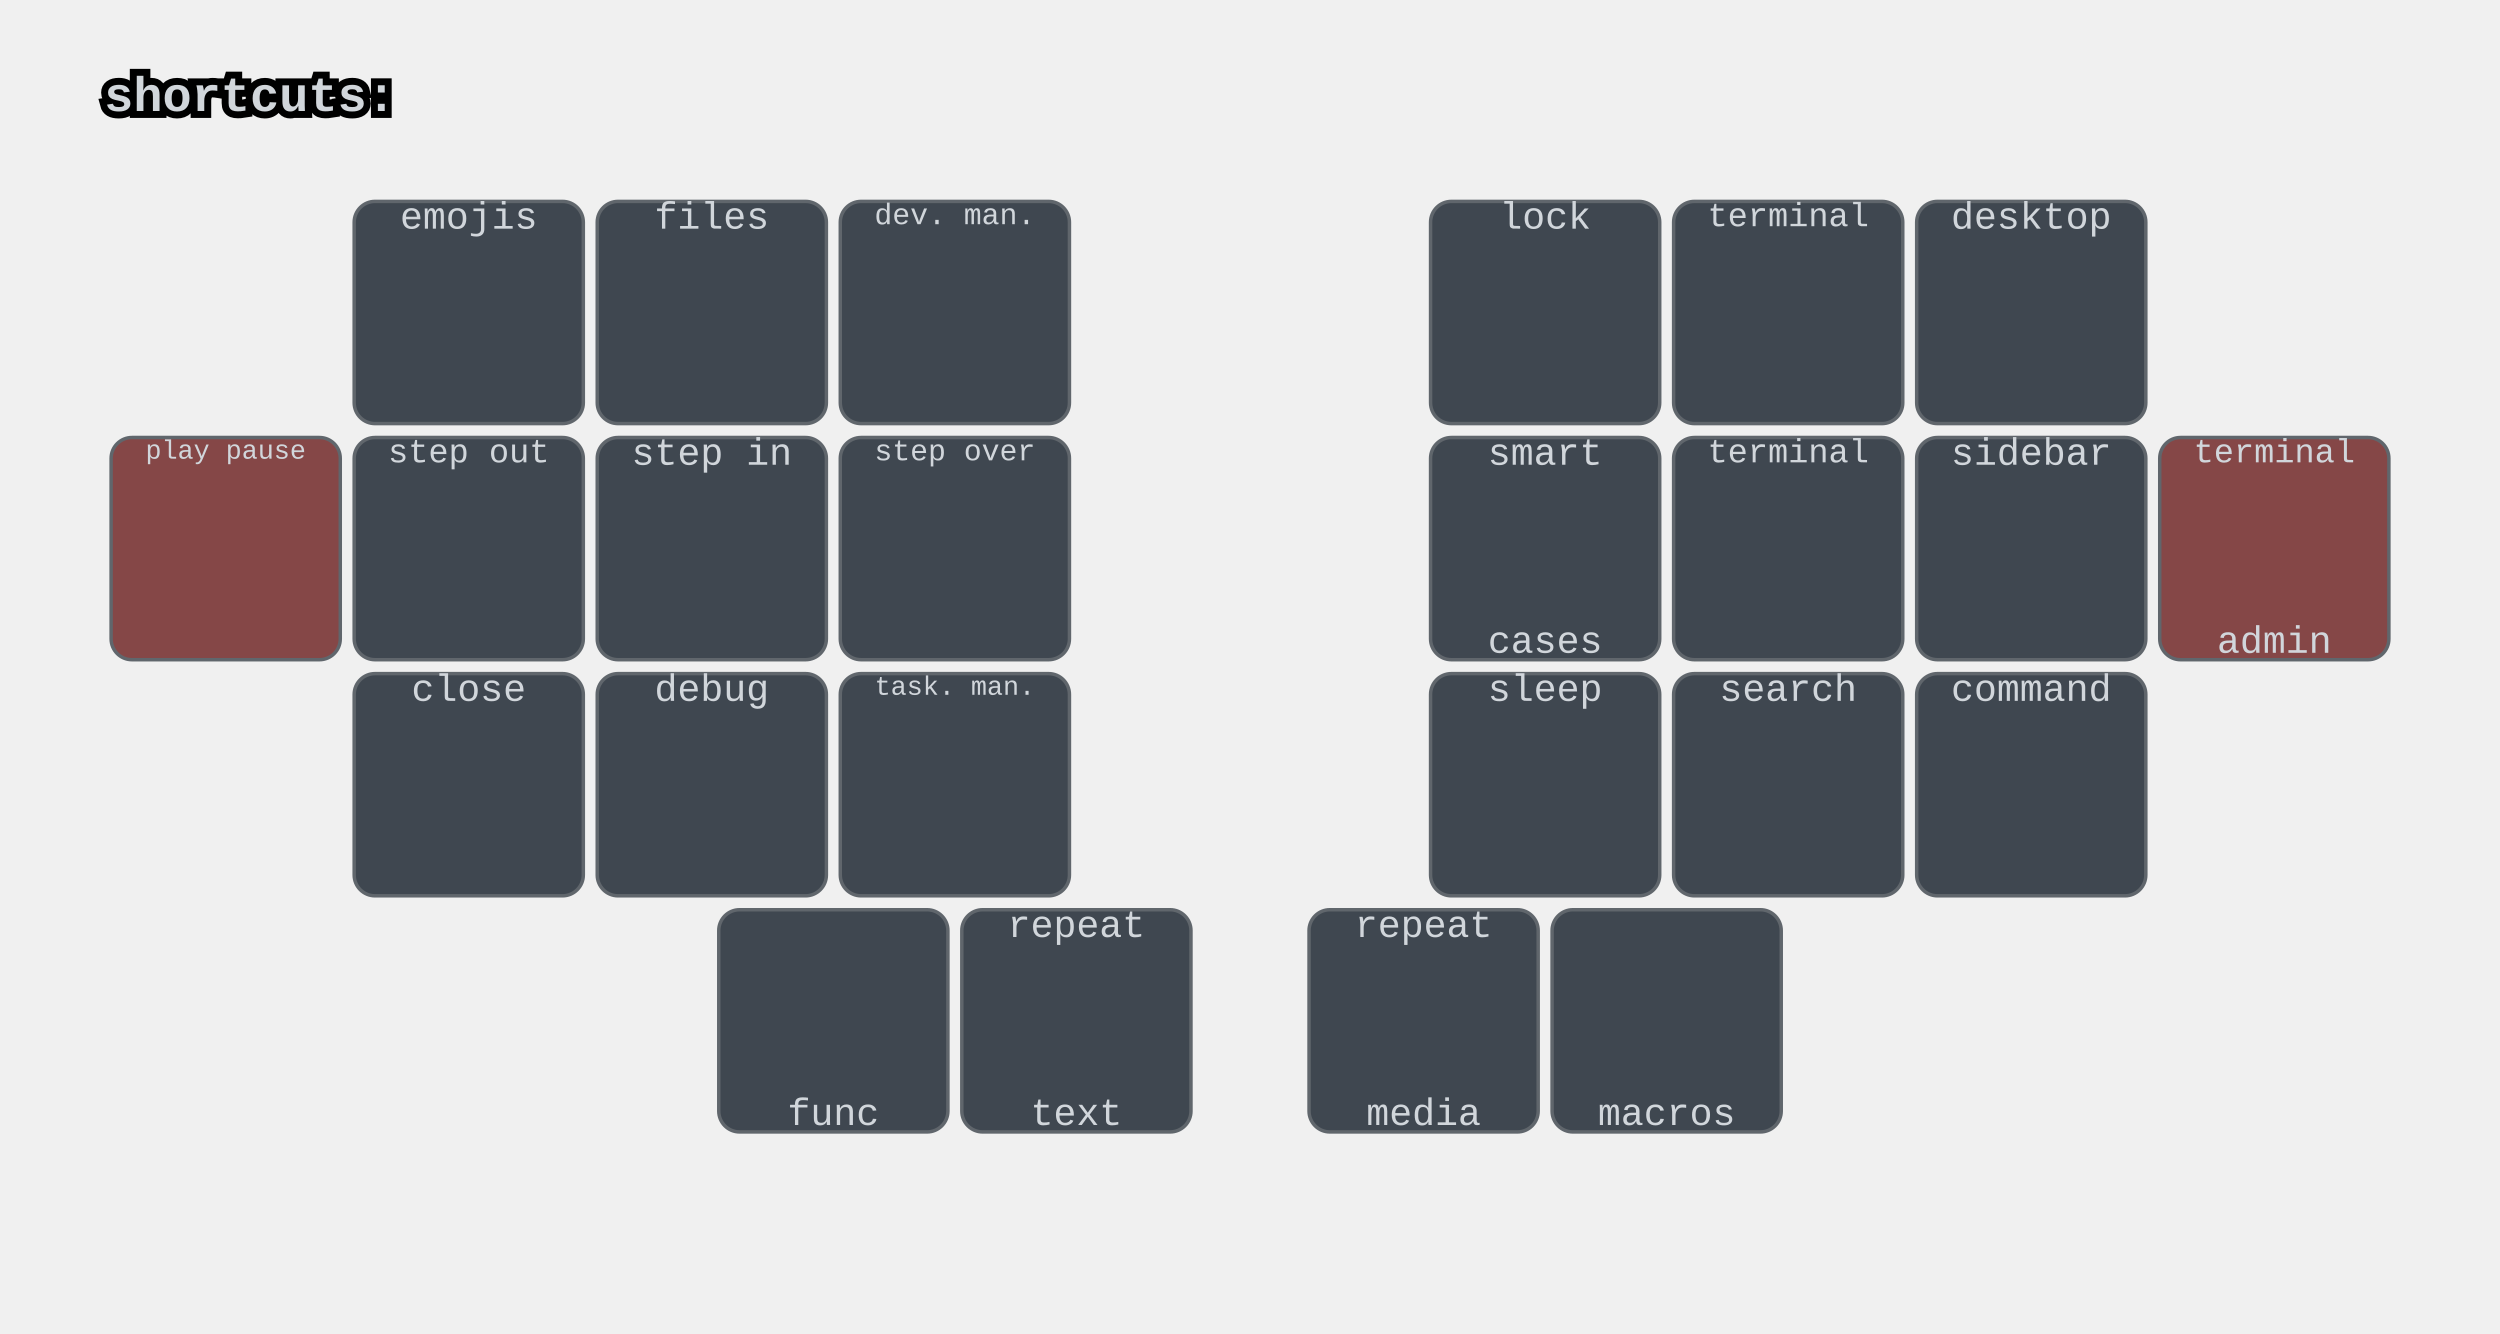
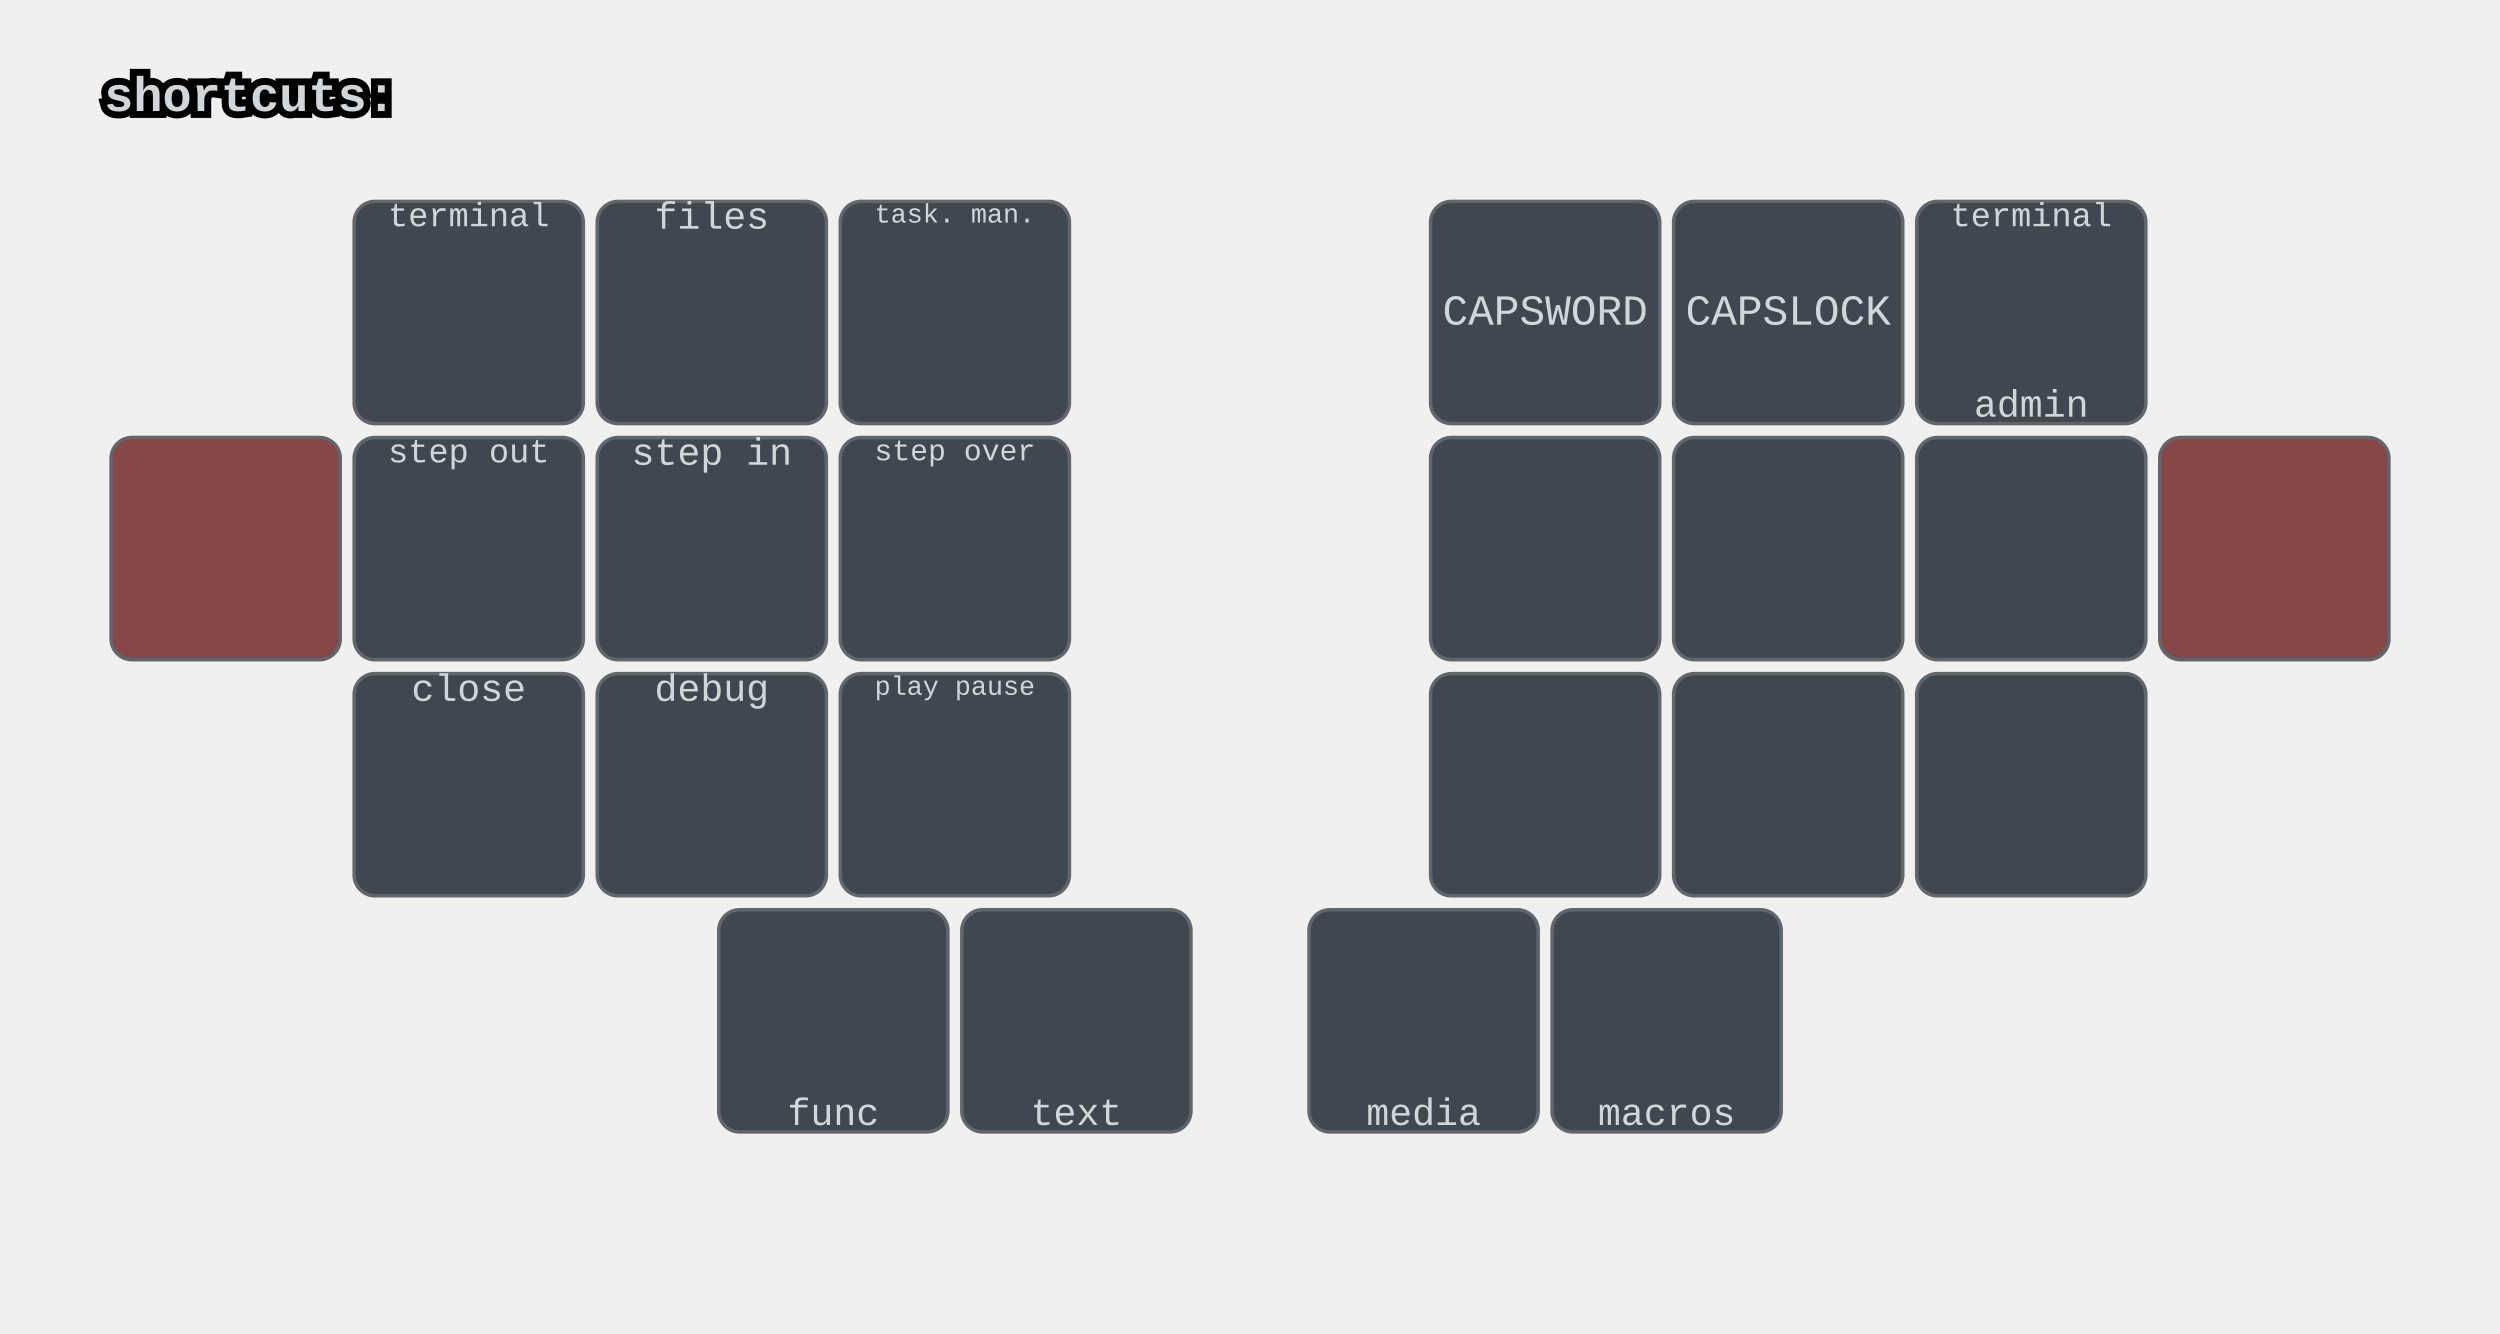
<svg xmlns="http://www.w3.org/2000/svg" xmlns:xlink="http://www.w3.org/1999/xlink" width="720" height="384" viewBox="0 0 720 384" class="keymap">
  <defs>/* start glyphs */
<svg id="mdi:apple-keyboard-command">
      <svg id="mdi-apple-keyboard-command" viewBox="0 0 24 24">
        <path d="M6,2A4,4 0 0,1 10,6V8H14V6A4,4 0 0,1 18,2A4,4 0 0,1 22,6A4,4 0 0,1 18,10H16V14H18A4,4 0 0,1 22,18A4,4 0 0,1 18,22A4,4 0 0,1 14,18V16H10V18A4,4 0 0,1 6,22A4,4 0 0,1 2,18A4,4 0 0,1 6,14H8V10H6A4,4 0 0,1 2,6A4,4 0 0,1 6,2M16,18A2,2 0 0,0 18,20A2,2 0 0,0 20,18A2,2 0 0,0 18,16H16V18M14,10H10V14H14V10M6,16A2,2 0 0,0 4,18A2,2 0 0,0 6,20A2,2 0 0,0 8,18V16H6M8,6A2,2 0 0,0 6,4A2,2 0 0,0 4,6A2,2 0 0,0 6,8H8V6M18,8A2,2 0 0,0 20,6A2,2 0 0,0 18,4A2,2 0 0,0 16,6V8H18Z" />
      </svg>
    </svg>
    <svg id="mdi:apple-keyboard-control">
      <svg id="mdi-apple-keyboard-control" viewBox="0 0 24 24">
        <path d="M19.78,11.78L18.36,13.19L12,6.83L5.64,13.19L4.22,11.78L12,4L19.78,11.78Z" />
      </svg>
    </svg>
    <svg id="mdi:apple-keyboard-option">
      <svg id="mdi-apple-keyboard-option" viewBox="0 0 24 24">
        <path d="M3,4H9.11L16.15,18H21V20H14.88L7.84,6H3V4M14,4H21V6H14V4Z" />
      </svg>
    </svg>
    <svg id="mdi:apple-keyboard-shift">
      <svg id="mdi-apple-keyboard-shift" viewBox="0 0 24 24">
        <path d="M15,18V12H17.17L12,6.83L6.83,12H9V18H15M12,4L22,14H17V20H7V14H2L12,4Z" />
      </svg>
    </svg>
    <svg id="mdi:arrow-down">
      <svg id="mdi-arrow-down" viewBox="0 0 24 24">
        <path d="M11,4H13V16L18.5,10.5L19.92,11.92L12,19.84L4.08,11.92L5.5,10.5L11,16V4Z" />
      </svg>
    </svg>
    <svg id="mdi:arrow-down-bold-outline">
      <svg id="mdi-arrow-down-bold-outline" viewBox="0 0 24 24">
        <path d="M22,11L12,21L2,11H8V3H16V11H22M12,18L17,13H14V5H10V13H7L12,18Z" />
      </svg>
    </svg>
    <svg id="mdi:arrow-left">
      <svg id="mdi-arrow-left" viewBox="0 0 24 24">
        <path d="M20,11V13H8L13.5,18.5L12.08,19.92L4.16,12L12.08,4.08L13.5,5.5L8,11H20Z" />
      </svg>
    </svg>
    <svg id="mdi:arrow-right">
      <svg id="mdi-arrow-right" viewBox="0 0 24 24">
        <path d="M4,11V13H16L10.5,18.5L11.92,19.92L19.84,12L11.92,4.08L10.5,5.5L16,11H4Z" />
      </svg>
    </svg>
    <svg id="mdi:arrow-up">
      <svg id="mdi-arrow-up" viewBox="0 0 24 24">
        <path d="M13,20H11V8L5.5,13.5L4.08,12.08L12,4.16L19.92,12.08L18.5,13.5L13,8V20Z" />
      </svg>
    </svg>
    <svg id="mdi:arrow-up-bold-outline">
      <svg id="mdi-arrow-up-bold-outline" viewBox="0 0 24 24">
        <path d="M16,13V21H8V13H2L12,3L22,13H16M7,11H10V19H14V11H17L12,6L7,11Z" />
      </svg>
    </svg>
    <svg id="mdi:backspace-outline">
      <svg id="mdi-backspace-outline" viewBox="0 0 24 24">
        <path d="M19,15.59L17.59,17L14,13.41L10.41,17L9,15.59L12.59,12L9,8.41L10.41,7L14,10.59L17.59,7L19,8.41L15.41,12L19,15.59M22,3A2,2 0 0,1 24,5V19A2,2 0 0,1 22,21H7C6.31,21 5.77,20.64 5.41,20.11L0,12L5.41,3.88C5.77,3.35 6.31,3 7,3H22M22,5H7L2.28,12L7,19H22V5Z" />
      </svg>
    </svg>
    <svg id="mdi:backspace-reverse-outline">
      <svg id="mdi-backspace-reverse-outline" viewBox="0 0 24 24">
        <path d="M5,15.59L6.41,17L10,13.41L13.59,17L15,15.59L11.41,12L15,8.41L13.59,7L10,10.59L6.41,7L5,8.41L8.59,12L5,15.59M2,3A2,2 0 0,0 0,5V19A2,2 0 0,0 2,21H17C17.69,21 18.23,20.64 18.59,20.11L24,12L18.59,3.88C18.23,3.35 17.69,3 17,3H2M2,5H17L21.72,12L17,19H2V5Z" />
      </svg>
    </svg>
    <svg id="mdi:bluetooth">
      <svg id="mdi-bluetooth" viewBox="0 0 24 24">
        <path d="M14.88,16.29L13,18.17V14.41M13,5.83L14.88,7.71L13,9.58M17.71,7.71L12,2H11V9.58L6.41,5L5,6.41L10.59,12L5,17.58L6.41,19L11,14.41V22H12L17.71,16.29L13.41,12L17.71,7.71Z" />
      </svg>
    </svg>
    <svg id="mdi:bluetooth-off">
      <svg id="mdi-bluetooth-off" viewBox="0 0 24 24">
        <path d="M13,5.83L14.88,7.71L13.28,9.31L14.69,10.72L17.71,7.7L12,2H11V7.03L13,9.03M5.41,4L4,5.41L10.59,12L5,17.59L6.41,19L11,14.41V22H12L16.29,17.71L18.59,20L20,18.59M13,18.17V14.41L14.88,16.29" />
      </svg>
    </svg>
    <svg id="mdi:bug">
      <svg id="mdi-bug" viewBox="0 0 24 24">
        <path d="M14,12H10V10H14M14,16H10V14H14M20,8H17.19C16.74,7.22 16.12,6.55 15.37,6.04L17,4.41L15.59,3L13.42,5.17C12.96,5.06 12.5,5 12,5C11.5,5 11.04,5.06 10.59,5.17L8.41,3L7,4.41L8.62,6.04C7.88,6.55 7.26,7.22 6.81,8H4V10H6.09C6.04,10.33 6,10.66 6,11V12H4V14H6V15C6,15.34 6.04,15.67 6.09,16H4V18H6.81C7.85,19.79 9.78,21 12,21C14.22,21 16.15,19.79 17.19,18H20V16H17.91C17.96,15.67 18,15.34 18,15V14H20V12H18V11C18,10.66 17.96,10.33 17.91,10H20V8Z" />
      </svg>
    </svg>
    <svg id="mdi:camera">
      <svg id="mdi-camera" viewBox="0 0 24 24">
        <path d="M4,4H7L9,2H15L17,4H20A2,2 0 0,1 22,6V18A2,2 0 0,1 20,20H4A2,2 0 0,1 2,18V6A2,2 0 0,1 4,4M12,7A5,5 0 0,0 7,12A5,5 0 0,0 12,17A5,5 0 0,0 17,12A5,5 0 0,0 12,7M12,9A3,3 0 0,1 15,12A3,3 0 0,1 12,15A3,3 0 0,1 9,12A3,3 0 0,1 12,9Z" />
      </svg>
    </svg>
    <svg id="mdi:close">
      <svg id="mdi-close" viewBox="0 0 24 24">
        <path d="M19,6.41L17.59,5L12,10.59L6.41,5L5,6.41L10.59,12L5,17.59L6.41,19L12,13.41L17.59,19L19,17.59L13.41,12L19,6.41Z" />
      </svg>
    </svg>
    <svg id="mdi:console">
      <svg id="mdi-console" viewBox="0 0 24 24">
        <path d="M20,19V7H4V19H20M20,3A2,2 0 0,1 22,5V19A2,2 0 0,1 20,21H4A2,2 0 0,1 2,19V5C2,3.89 2.9,3 4,3H20M13,17V15H18V17H13M9.58,13L5.57,9H8.4L11.7,12.3C12.09,12.69 12.09,13.33 11.7,13.72L8.42,17H5.59L9.58,13Z" />
      </svg>
    </svg>
    <svg id="mdi:debug-step-into">
      <svg id="mdi-debug-step-into" viewBox="0 0 24 24">
        <path d="M12,22A2,2 0 0,1 10,20A2,2 0 0,1 12,18A2,2 0 0,1 14,20A2,2 0 0,1 12,22M13,2V13L17.5,8.5L18.92,9.92L12,16.84L5.08,9.92L6.5,8.5L11,13V2H13Z" />
      </svg>
    </svg>
    <svg id="mdi:debug-step-out">
      <svg id="mdi-debug-step-out" viewBox="0 0 24 24">
        <path d="M12,22A2,2 0 0,1 10,20A2,2 0 0,1 12,18A2,2 0 0,1 14,20A2,2 0 0,1 12,22M13,16H11V6L6.5,10.5L5.08,9.08L12,2.16L18.92,9.08L17.5,10.5L13,6V16Z" />
      </svg>
    </svg>
    <svg id="mdi:debug-step-over">
      <svg id="mdi-debug-step-over" viewBox="0 0 24 24">
        <path d="M12,14A2,2 0 0,1 14,16A2,2 0 0,1 12,18A2,2 0 0,1 10,16A2,2 0 0,1 12,14M23.46,8.86L21.87,15.75L15,14.16L18.8,11.78C17.39,9.5 14.87,8 12,8C8.05,8 4.77,10.86 4.12,14.63L2.15,14.28C2.96,9.58 7.06,6 12,6C15.58,6 18.73,7.89 20.5,10.72L23.46,8.86Z" />
      </svg>
    </svg>
    <svg id="mdi:delete">
      <svg id="mdi-delete" viewBox="0 0 24 24">
        <path d="M19,4H15.5L14.5,3H9.5L8.5,4H5V6H19M6,19A2,2 0 0,0 8,21H16A2,2 0 0,0 18,19V7H6V19Z" />
      </svg>
    </svg>
-     <svg id="mdi:desktop-classic">
-       <svg id="mdi-desktop-classic" viewBox="0 0 24 24">
-         <path d="M6,2C4.89,2 4,2.89 4,4V12C4,13.11 4.89,14 6,14H18C19.11,14 20,13.11 20,12V4C20,2.89 19.11,2 18,2H6M6,4H18V12H6V4M4,15C2.89,15 2,15.89 2,17V20C2,21.11 2.89,22 4,22H20C21.11,22 22,21.11 22,20V17C22,15.89 21.11,15 20,15H4M8,17H20V20H8V17M9,17.75V19.25H13V17.75H9M15,17.75V19.25H19V17.75H15Z" />
-       </svg>
-     </svg>
-     <svg id="mdi:emoticon-happy-outline">
-       <svg id="mdi-emoticon-happy-outline" viewBox="0 0 24 24">
-         <path d="M20,12A8,8 0 0,0 12,4A8,8 0 0,0 4,12A8,8 0 0,0 12,20A8,8 0 0,0 20,12M22,12A10,10 0 0,1 12,22A10,10 0 0,1 2,12A10,10 0 0,1 12,2A10,10 0 0,1 22,12M10,9.5C10,10.3 9.3,11 8.5,11C7.7,11 7,10.3 7,9.5C7,8.7 7.7,8 8.5,8C9.3,8 10,8.7 10,9.5M17,9.5C17,10.3 16.3,11 15.5,11C14.7,11 14,10.3 14,9.5C14,8.7 14.7,8 15.5,8C16.3,8 17,8.7 17,9.5M12,17.23C10.25,17.23 8.71,16.5 7.81,15.42L9.23,14C9.68,14.72 10.75,15.23 12,15.23C13.25,15.23 14.32,14.72 14.77,14L16.19,15.42C15.29,16.5 13.75,17.23 12,17.23Z" />
-       </svg>
-     </svg>
    <svg id="mdi:file-tree">
      <svg id="mdi-file-tree" viewBox="0 0 24 24">
        <path d="M3,3H9V7H3V3M15,10H21V14H15V10M15,17H21V21H15V17M13,13H7V18H13V20H7L5,20V9H7V11H13V13Z" />
      </svg>
    </svg>
+     <svg id="mdi:flash">
+       <svg id="mdi-flash" viewBox="0 0 24 24">
+         <path d="M7,2V13H10V22L17,10H13L17,2H7Z" />
+       </svg>
+     </svg>
    <svg id="mdi:folder-open">
      <svg id="mdi-folder-open" viewBox="0 0 24 24">
        <path d="M19,20H4C2.89,20 2,19.1 2,18V6C2,4.89 2.89,4 4,4H10L12,6H19A2,2 0 0,1 21,8H21L4,8V18L6.14,10H23.21L20.93,18.5C20.7,19.37 19.92,20 19,20Z" />
      </svg>
    </svg>
    <svg id="mdi:format-horizontal-align-left">
      <svg id="mdi-format-horizontal-align-left" viewBox="0 0 24 24">
        <path d="M11,16V13H21V11H11V8L7,12L11,16M3,20H5V4H3V20Z" />
      </svg>
    </svg>
    <svg id="mdi:format-horizontal-align-right">
      <svg id="mdi-format-horizontal-align-right" viewBox="0 0 24 24">
        <path d="M13,8V11H3V13H13V16L17,12L13,8M19,20H21V4H19V20Z" />
      </svg>
    </svg>
-     <svg id="mdi:format-letter-case">
-       <svg id="mdi-format-letter-case" viewBox="0 0 24 24">
-         <path d="M20.06,18C20,17.83 19.91,17.54 19.86,17.11C19.19,17.81 18.38,18.16 17.45,18.16C16.62,18.16 15.93,17.92 15.4,17.45C14.87,17 14.6,16.39 14.6,15.66C14.6,14.78 14.93,14.1 15.6,13.61C16.27,13.12 17.21,12.88 18.43,12.88H19.83V12.24C19.83,11.75 19.68,11.36 19.38,11.07C19.08,10.78 18.63,10.64 18.05,10.64C17.53,10.64 17.1,10.76 16.75,11C16.4,11.25 16.23,11.54 16.23,11.89H14.77C14.77,11.46 14.92,11.05 15.22,10.65C15.5,10.25 15.93,9.94 16.44,9.71C16.95,9.5 17.5,9.36 18.13,9.36C19.11,9.36 19.87,9.6 20.42,10.09C20.97,10.58 21.26,11.25 21.28,12.11V16C21.28,16.8 21.38,17.42 21.58,17.88V18H20.06M17.66,16.88C18.11,16.88 18.54,16.77 18.95,16.56C19.35,16.35 19.65,16.07 19.83,15.73V14.16H18.7C16.93,14.16 16.04,14.63 16.04,15.57C16.04,16 16.19,16.3 16.5,16.53C16.8,16.76 17.18,16.88 17.66,16.88M5.46,13.71H9.53L7.5,8.29L5.46,13.71M6.64,6H8.36L13.07,18H11.14L10.17,15.43H4.82L3.86,18H1.93L6.64,6Z" />
-       </svg>
-     </svg>
    <svg id="mdi:keyboard-return">
      <svg id="mdi-keyboard-return" viewBox="0 0 24 24">
        <path d="M19,7V11H5.83L9.41,7.41L8,6L2,12L8,18L9.41,16.58L5.83,13H21V7H19Z" />
      </svg>
    </svg>
    <svg id="mdi:keyboard-space">
      <svg id="mdi-keyboard-space" viewBox="0 0 24 24">
        <path d="M3 15H5V19H19V15H21V19C21 20.1 20.1 21 19 21H5C3.9 21 3 20.1 3 19V15Z" />
      </svg>
    </svg>
-     <svg id="mdi:lock">
-       <svg id="mdi-lock" viewBox="0 0 24 24">
-         <path d="M12,17A2,2 0 0,0 14,15C14,13.89 13.1,13 12,13A2,2 0 0,0 10,15A2,2 0 0,0 12,17M18,8A2,2 0 0,1 20,10V20A2,2 0 0,1 18,22H6A2,2 0 0,1 4,20V10C4,8.89 4.9,8 6,8H7V6A5,5 0 0,1 12,1A5,5 0 0,1 17,6V8H18M12,3A3,3 0 0,0 9,6V8H15V6A3,3 0 0,0 12,3Z" />
-       </svg>
-     </svg>
    <svg id="mdi:microphone">
      <svg id="mdi-microphone" viewBox="0 0 24 24">
        <path d="M12,2A3,3 0 0,1 15,5V11A3,3 0 0,1 12,14A3,3 0 0,1 9,11V5A3,3 0 0,1 12,2M19,11C19,14.53 16.39,17.44 13,17.93V21H11V17.93C7.61,17.44 5,14.53 5,11H7A5,5 0 0,0 12,16A5,5 0 0,0 17,11H19Z" />
      </svg>
    </svg>
-     <svg id="mdi:microsoft-visual-studio-code">
-       <svg id="mdi-microsoft-visual-studio-code" viewBox="0 0 24 24">
-         <path d="M17,16.47V7.39L11,11.93M2.22,9.19C1.92,8.87 1.91,8.37 2.2,8.04L3.4,6.93C3.6,6.75 4.09,6.67 4.45,6.93L7.87,9.54L15.8,2.29C16.12,1.97 16.67,1.84 17.3,2.17L21.3,4.08C21.66,4.29 22,4.62 22,5.23V18.73C22,19.13 21.71,19.56 21.4,19.73L17,21.83C16.68,21.96 16.08,21.84 15.87,21.63L7.85,14.33L4.45,16.93C4.07,17.19 3.6,17.12 3.4,16.93L2.2,15.83C1.88,15.5 1.92,14.96 2.25,14.63L5.25,11.93" />
-       </svg>
-     </svg>
    <svg id="mdi:play-pause">
      <svg id="mdi-play-pause" viewBox="0 0 24 24">
        <path d="M3,5V19L11,12M13,19H16V5H13M18,5V19H21V5" />
      </svg>
    </svg>
-     <svg id="mdi:power-sleep">
-       <svg id="mdi-power-sleep" viewBox="0 0 24 24">
-         <path d="M18.73,18C15.4,21.69 9.71,22 6,18.64C2.33,15.31 2.04,9.62 5.37,5.93C6.9,4.25 9,3.2 11.27,3C7.96,6.7 8.27,12.39 12,15.71C13.63,17.19 15.78,18 18,18C18.25,18 18.5,18 18.73,18Z" />
-       </svg>
-     </svg>
    <svg id="mdi:repeat">
      <svg id="mdi-repeat" viewBox="0 0 24 24">
        <path d="M17,17H7V14L3,18L7,22V19H19V13H17M7,7H17V10L21,6L17,2V5H5V11H7V7Z" />
      </svg>
    </svg>
    <svg id="mdi:skip-backward">
      <svg id="mdi-skip-backward" viewBox="0 0 24 24">
        <path d="M20,5V19L13,12M6,5V19H4V5M13,5V19L6,12" />
      </svg>
    </svg>
    <svg id="mdi:skip-forward">
      <svg id="mdi-skip-forward" viewBox="0 0 24 24">
        <path d="M4,5V19L11,12M18,5V19H20V5M11,5V19L18,12" />
-       </svg>
-     </svg>
-     <svg id="mdi:usb-port">
-       <svg id="mdi-usb-port" viewBox="0 0 24 24">
-         <path d="M8 2C6.9 2 6 2.9 6 4V12H5V16L9 20V22H15V20L19 16V12H18V4C18 2.9 17.11 2 16 2M8 4H16V12H8M9 7V9H11V7M13 7V9H15V7Z" />
      </svg>
    </svg>
    <svg id="mdi:volume-high">
      <svg id="mdi-volume-high" viewBox="0 0 24 24">
        <path d="M14,3.23V5.29C16.89,6.15 19,8.83 19,12C19,15.17 16.89,17.84 14,18.7V20.77C18,19.86 21,16.28 21,12C21,7.72 18,4.14 14,3.23M16.5,12C16.5,10.23 15.5,8.71 14,7.97V16C15.5,15.29 16.5,13.76 16.5,12M3,9V15H7L12,20V4L7,9H3Z" />
      </svg>
    </svg>
    <svg id="mdi:volume-medium">
      <svg id="mdi-volume-medium" viewBox="0 0 24 24">
        <path d="M5,9V15H9L14,20V4L9,9M18.5,12C18.5,10.23 17.5,8.71 16,7.97V16C17.5,15.29 18.5,13.76 18.5,12Z" />
      </svg>
    </svg>
  </defs>/* end glyphs */
<style>/* inherit to force styles through use tags */
svg path {
    fill: inherit;
}

/* font and background color specifications */
svg.keymap {
    font-family: SFMono-Regular,Consolas,Liberation Mono,Menlo,monospace;
    font-size: 14px;
    font-kerning: normal;
    text-rendering: optimizeLegibility;
    fill: #24292e;
}

/* default key styling */
rect.key {
    fill: #f6f8fa;
}

rect.key, rect.combo {
    stroke: #c9cccf;
    stroke-width: 1;
}

/* default key side styling, only used is draw_key_sides is set */
rect.side {
    filter: brightness(90%);
}

/* color accent for combo boxes */
rect.combo, rect.combo-separate {
    fill: #cdf;
}

/* color accent for held keys */
rect.held, rect.combo.held {
    fill: #fdd;
}

/* color accent for ghost (optional) keys */
rect.ghost, rect.combo.ghost {
    stroke-dasharray: 4, 4;
    stroke-width: 2;
}

text {
    text-anchor: middle;
    dominant-baseline: middle;
}

/* styling for layer labels */
text.label {
    font-weight: bold;
    text-anchor: start;
    stroke: white;
    stroke-width: 4;
    paint-order: stroke;
}

/* styling for optional footer */
text.footer {
    text-anchor: end;
    dominant-baseline: auto;
    stroke: white;
    stroke-width: 4;
    paint-order: stroke;
}

/* styling for combo tap, and key non-tap label text */
text.combo, text.hold, text.shifted, text.left, text.right {
    font-size: 11px;
}

text.hold {
    text-anchor: middle;
    dominant-baseline: auto;
}

text.shifted {
    text-anchor: middle;
    dominant-baseline: hanging;
}

text.left {
    text-anchor: start;
}

text.right {
    text-anchor: end;
}

text.layer-activator {
    text-decoration: underline;
}

/* styling for hold/shifted label text in combo box */
text.combo.hold, text.combo.shifted, text.combo.left, text.combo.right {
    font-size: 8px;
}

/* lighter symbol for transparent keys */
text.trans {
    fill: #7b7e81;
}

/* styling for combo dendrons */
path.combo {
    stroke-width: 1;
    stroke: gray;
    fill: none;
}

/* Start Tabler Icons Cleanup */
/* cannot use height/width with glyphs */
.icon-tabler &gt; path {
    fill: inherit;
    stroke: inherit;
    stroke-width: 2;
}
/* hide tabler's default box */
.icon-tabler &gt; path[stroke="none"][fill="none"] {
    visibility: hidden;
}
/* End Tabler Icons Cleanup */

svg.keymap { fill: #d1d6db; }
rect.key { fill: #3f4750; }
rect.key, rect.combo { stroke: #60666c; }
rect.combo, rect.combo-separate { fill: #1f3d7a; }
rect.held, rect.combo.held { fill: #854747; }
text.label, text.footer { stroke: black; }
text.trans { fill: #7e8184; }
path.combo { stroke: #7f7f7f; }

rect.held.alternate { fill: #ffe6f2; }</style>
  <g transform="translate(30, 0)" class="layer-shortcuts">
    <text x="0" y="28" class="label" id="shortcuts">shortcuts:</text>
    <g transform="translate(0, 56)">
      <g transform="translate(105, 34)" class="key keypos-0">
        <rect rx="6" ry="6" x="-33" y="-32" width="66" height="64" class="key" />
-         <use href="#mdi:emoticon-happy-outline" xlink:href="#mdi:emoticon-happy-outline" x="-7" y="-7" height="14" width="14.0" class="key tap glyph mdi:emoticon-happy-outline" />
-         <text x="0" y="-30" class="key shifted">emojis</text>
+         <use href="#mdi:console" xlink:href="#mdi:console" x="-7" y="-7" height="14" width="14.0" class="key tap glyph mdi:console" />
+         <text x="0" y="-30" class="key shifted">
+           <tspan style="font-size: 88%">terminal</tspan>
+         </text>
      </g>
      <g transform="translate(175, 34)" class="key keypos-1">
        <rect rx="6" ry="6" x="-33" y="-32" width="66" height="64" class="key" />
        <use href="#mdi:folder-open" xlink:href="#mdi:folder-open" x="-7" y="-7" height="14" width="14.0" class="key tap glyph mdi:folder-open" />
        <text x="0" y="-30" class="key shifted">files</text>
      </g>
      <g transform="translate(245, 34)" class="key keypos-2">
        <rect rx="6" ry="6" x="-33" y="-32" width="66" height="64" class="key" />
-         <use href="#mdi:usb-port" xlink:href="#mdi:usb-port" x="-7" y="-7" height="14" width="14.0" class="key tap glyph mdi:usb-port" />
-         <text x="0" y="-30" class="key shifted">
-           <tspan style="font-size: 78%">dev. man.</tspan>
+         <use href="#mdi:file-tree" xlink:href="#mdi:file-tree" x="-7" y="-7" height="14" width="14.0" class="key tap glyph mdi:file-tree" />
+         <text x="0" y="-30" class="key shifted">
+           <tspan style="font-size: 70%">task. man.</tspan>
        </text>
      </g>
      <g transform="translate(415, 34)" class="key keypos-3">
        <rect rx="6" ry="6" x="-33" y="-32" width="66" height="64" class="key" />
-         <use href="#mdi:lock" xlink:href="#mdi:lock" x="-7" y="-7" height="14" width="14.0" class="key tap glyph mdi:lock" />
-         <text x="0" y="-30" class="key shifted">lock</text>
+         <text x="0" y="0" class="key tap">
+           <tspan style="font-size: 88%">CAPSWORD</tspan>
+         </text>
      </g>
      <g transform="translate(485, 34)" class="key keypos-4">
        <rect rx="6" ry="6" x="-33" y="-32" width="66" height="64" class="key" />
+         <text x="0" y="0" class="key tap">
+           <tspan style="font-size: 88%">CAPSLOCK</tspan>
+         </text>
+       </g>
+       <g transform="translate(555, 34)" class="key keypos-5">
+         <rect rx="6" ry="6" x="-33" y="-32" width="66" height="64" class="key" />
        <use href="#mdi:console" xlink:href="#mdi:console" x="-7" y="-7" height="14" width="14.0" class="key tap glyph mdi:console" />
+         <text x="0" y="30" class="key hold">admin</text>
        <text x="0" y="-30" class="key shifted">
          <tspan style="font-size: 88%">terminal</tspan>
        </text>
-       </g>
-       <g transform="translate(555, 34)" class="key keypos-5">
-         <rect rx="6" ry="6" x="-33" y="-32" width="66" height="64" class="key" />
-         <use href="#mdi:desktop-classic" xlink:href="#mdi:desktop-classic" x="-7" y="-7" height="14" width="14.0" class="key tap glyph mdi:desktop-classic" />
-         <text x="0" y="-30" class="key shifted">desktop</text>
      </g>
      <g transform="translate(35, 102)" class="key held keypos-6">
        <rect rx="6" ry="6" x="-33" y="-32" width="66" height="64" class="key held" />
-         <use href="#mdi:play-pause" xlink:href="#mdi:play-pause" x="-7" y="-7" height="14" width="14.0" class="key held tap glyph mdi:play-pause" />
-         <text x="0" y="-30" class="key held shifted">
-           <tspan style="font-size: 70%">play pause</tspan>
-         </text>
      </g>
      <g transform="translate(105, 102)" class="key keypos-7">
        <rect rx="6" ry="6" x="-33" y="-32" width="66" height="64" class="key" />
        <use href="#mdi:debug-step-out" xlink:href="#mdi:debug-step-out" x="-7" y="-7" height="14" width="14.0" class="key tap glyph mdi:debug-step-out" />
        <text x="0" y="-30" class="key shifted">
          <tspan style="font-size: 88%">step out</tspan>
        </text>
      </g>
      <g transform="translate(175, 102)" class="key keypos-8">
        <rect rx="6" ry="6" x="-33" y="-32" width="66" height="64" class="key" />
        <use href="#mdi:debug-step-into" xlink:href="#mdi:debug-step-into" x="-7" y="-7" height="14" width="14.0" class="key tap glyph mdi:debug-step-into" />
        <text x="0" y="-30" class="key shifted">step in</text>
      </g>
      <g transform="translate(245, 102)" class="key keypos-9">
        <rect rx="6" ry="6" x="-33" y="-32" width="66" height="64" class="key" />
        <use href="#mdi:debug-step-over" xlink:href="#mdi:debug-step-over" x="-7" y="-7" height="14" width="14.0" class="key tap glyph mdi:debug-step-over" />
        <text x="0" y="-30" class="key shifted">
          <tspan style="font-size: 78%">step over</tspan>
        </text>
      </g>
      <g transform="translate(415, 102)" class="key keypos-10">
        <rect rx="6" ry="6" x="-33" y="-32" width="66" height="64" class="key" />
-         <use href="#mdi:format-letter-case" xlink:href="#mdi:format-letter-case" x="-7" y="-7" height="14" width="14.0" class="key tap glyph mdi:format-letter-case" />
-         <text x="0" y="30" class="key hold">cases</text>
-         <text x="0" y="-30" class="key shifted">smart</text>
      </g>
      <g transform="translate(485, 102)" class="key keypos-11">
        <rect rx="6" ry="6" x="-33" y="-32" width="66" height="64" class="key" />
-         <use href="#mdi:microsoft-visual-studio-code" xlink:href="#mdi:microsoft-visual-studio-code" x="-7" y="-7" height="14" width="14.0" class="key tap glyph mdi:microsoft-visual-studio-code" />
-         <text x="0" y="-30" class="key shifted">
-           <tspan style="font-size: 88%">terminal</tspan>
-         </text>
      </g>
      <g transform="translate(555, 102)" class="key keypos-12">
        <rect rx="6" ry="6" x="-33" y="-32" width="66" height="64" class="key" />
-         <use href="#mdi:microsoft-visual-studio-code" xlink:href="#mdi:microsoft-visual-studio-code" x="-7" y="-7" height="14" width="14.0" class="key tap glyph mdi:microsoft-visual-studio-code" />
-         <text x="0" y="-30" class="key shifted">sidebar</text>
      </g>
      <g transform="translate(625, 102)" class="key held keypos-13">
        <rect rx="6" ry="6" x="-33" y="-32" width="66" height="64" class="key held" />
-         <use href="#mdi:console" xlink:href="#mdi:console" x="-7" y="-7" height="14" width="14.0" class="key held tap glyph mdi:console" />
-         <text x="0" y="30" class="key held hold">admin</text>
-         <text x="0" y="-30" class="key held shifted">
-           <tspan style="font-size: 88%">terminal</tspan>
-         </text>
      </g>
      <g transform="translate(105, 170)" class="key keypos-14">
        <rect rx="6" ry="6" x="-33" y="-32" width="66" height="64" class="key" />
        <use href="#mdi:close" xlink:href="#mdi:close" x="-7" y="-7" height="14" width="14.0" class="key tap glyph mdi:close" />
        <text x="0" y="-30" class="key shifted">close</text>
      </g>
      <g transform="translate(175, 170)" class="key keypos-15">
        <rect rx="6" ry="6" x="-33" y="-32" width="66" height="64" class="key" />
        <use href="#mdi:bug" xlink:href="#mdi:bug" x="-7" y="-7" height="14" width="14.0" class="key tap glyph mdi:bug" />
        <text x="0" y="-30" class="key shifted">debug</text>
      </g>
      <g transform="translate(245, 170)" class="key keypos-16">
        <rect rx="6" ry="6" x="-33" y="-32" width="66" height="64" class="key" />
-         <use href="#mdi:file-tree" xlink:href="#mdi:file-tree" x="-7" y="-7" height="14" width="14.0" class="key tap glyph mdi:file-tree" />
-         <text x="0" y="-30" class="key shifted">
-           <tspan style="font-size: 70%">task. man.</tspan>
+         <use href="#mdi:play-pause" xlink:href="#mdi:play-pause" x="-7" y="-7" height="14" width="14.0" class="key tap glyph mdi:play-pause" />
+         <text x="0" y="-30" class="key shifted">
+           <tspan style="font-size: 70%">play pause</tspan>
        </text>
      </g>
      <g transform="translate(415, 170)" class="key keypos-17">
        <rect rx="6" ry="6" x="-33" y="-32" width="66" height="64" class="key" />
-         <use href="#mdi:power-sleep" xlink:href="#mdi:power-sleep" x="-7" y="-7" height="14" width="14.0" class="key tap glyph mdi:power-sleep" />
-         <text x="0" y="-30" class="key shifted">sleep</text>
      </g>
      <g transform="translate(485, 170)" class="key keypos-18">
        <rect rx="6" ry="6" x="-33" y="-32" width="66" height="64" class="key" />
-         <use href="#mdi:microsoft-visual-studio-code" xlink:href="#mdi:microsoft-visual-studio-code" x="-7" y="-7" height="14" width="14.0" class="key tap glyph mdi:microsoft-visual-studio-code" />
-         <text x="0" y="-30" class="key shifted">search</text>
      </g>
      <g transform="translate(555, 170)" class="key keypos-19">
        <rect rx="6" ry="6" x="-33" y="-32" width="66" height="64" class="key" />
-         <use href="#mdi:microsoft-visual-studio-code" xlink:href="#mdi:microsoft-visual-studio-code" x="-7" y="-7" height="14" width="14.0" class="key tap glyph mdi:microsoft-visual-studio-code" />
-         <text x="0" y="-30" class="key shifted">command</text>
      </g>
      <g transform="translate(210, 238)" class="key keypos-20">
        <rect rx="6" ry="6" x="-33" y="-32" width="66" height="64" class="key" />
        <use href="#mdi:keyboard-space" xlink:href="#mdi:keyboard-space" x="-7" y="-7" height="14" width="14.0" class="key tap glyph mdi:keyboard-space" />
        <text x="0" y="30" class="key hold">func</text>
      </g>
      <g transform="translate(280, 238)" class="key keypos-21">
        <rect rx="6" ry="6" x="-33" y="-32" width="66" height="64" class="key" />
-         <use href="#mdi:repeat" xlink:href="#mdi:repeat" x="-7" y="-7" height="14" width="14.0" class="key tap glyph mdi:repeat" />
        <text x="0" y="30" class="key hold">text</text>
-         <text x="0" y="-30" class="key shifted">repeat</text>
      </g>
      <g transform="translate(380, 238)" class="key keypos-22">
        <rect rx="6" ry="6" x="-33" y="-32" width="66" height="64" class="key" />
-         <use href="#mdi:repeat" xlink:href="#mdi:repeat" x="-7" y="-7" height="14" width="14.0" class="key tap glyph mdi:repeat" />
        <text x="0" y="30" class="key hold">media</text>
-         <text x="0" y="-30" class="key shifted">repeat</text>
      </g>
      <g transform="translate(450, 238)" class="key keypos-23">
        <rect rx="6" ry="6" x="-33" y="-32" width="66" height="64" class="key" />
-         <use href="#mdi:keyboard-space" xlink:href="#mdi:keyboard-space" x="-7" y="-7" height="14" width="14.0" class="key tap glyph mdi:keyboard-space" />
        <text x="0" y="30" class="key hold">macros</text>
      </g>
    </g>
  </g>
</svg>
